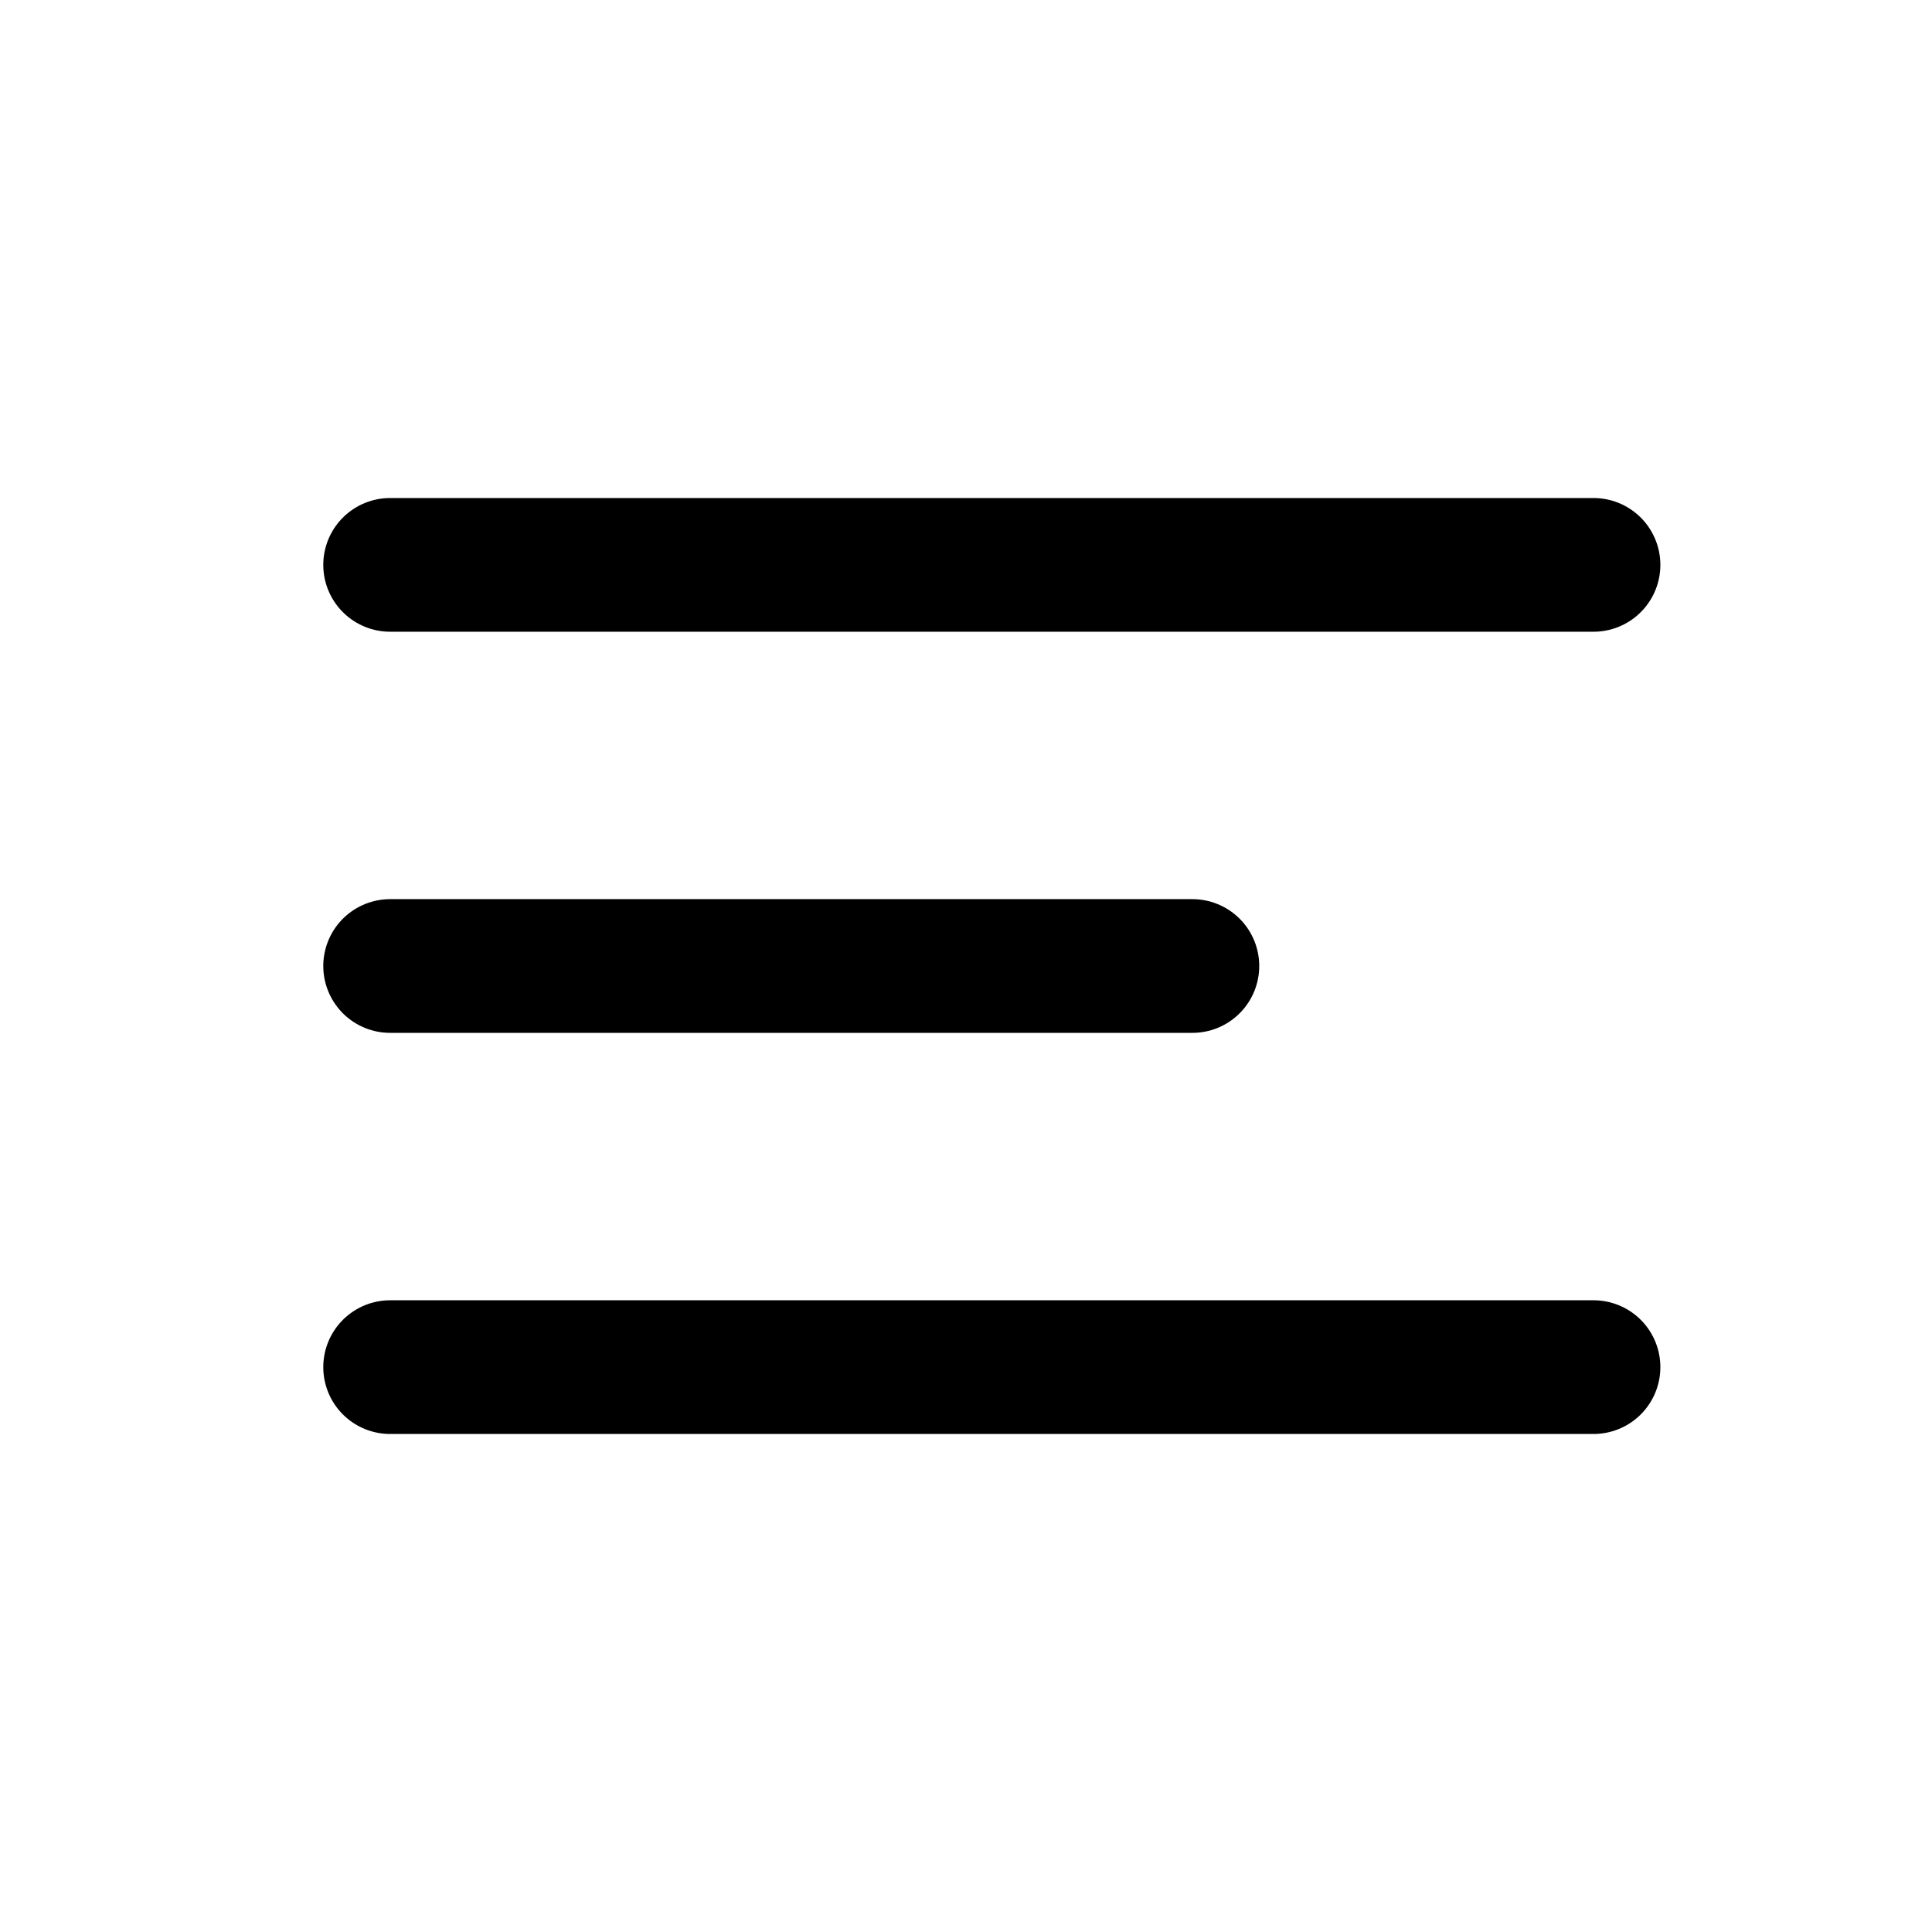
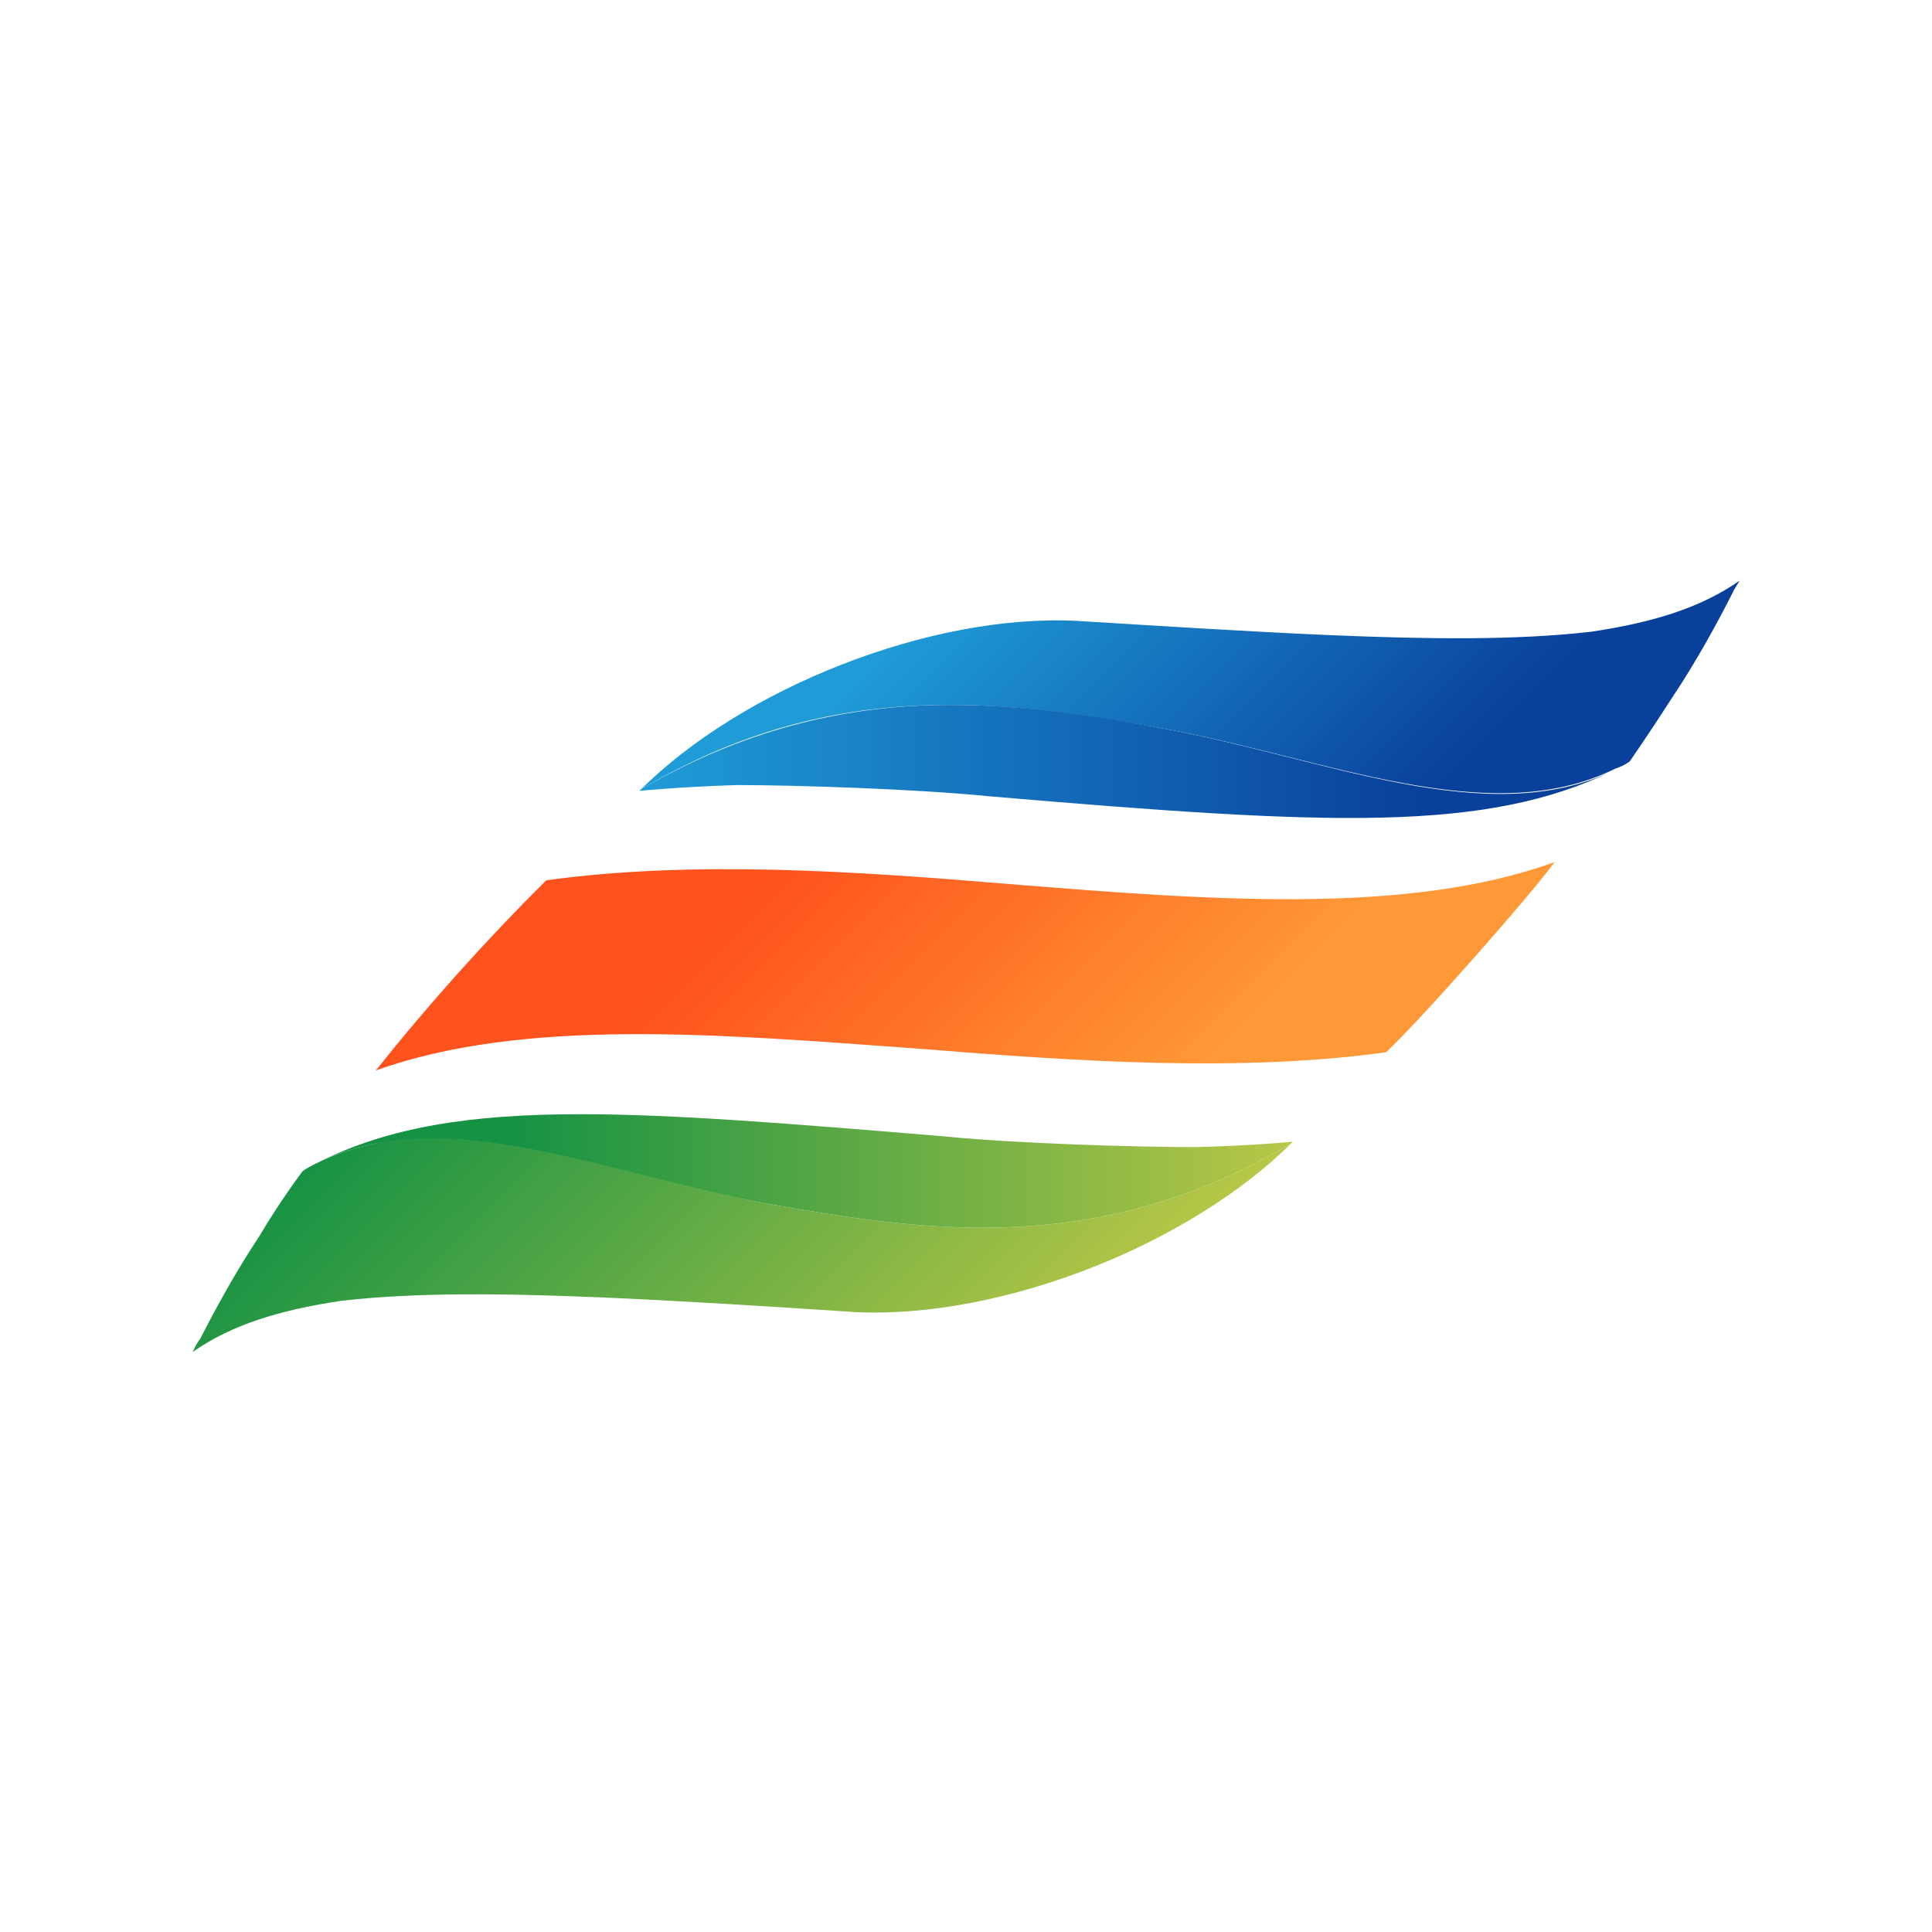
<svg xmlns="http://www.w3.org/2000/svg" viewBox="0 0 192 192" width="192" height="192">
  <rect width="192" height="192" fill="#FFFFFF" />
-   <svg width="159.454" height="159.454" viewBox="0 0 24 24" fill="none" x="18.839" y="16.273">
-     <path d="M3 18H21" stroke="currentColor" stroke-width="2" stroke-linecap="round" stroke-linejoin="round" />
-     <path d="M3 12H15" stroke="currentColor" stroke-width="2" stroke-linecap="round" stroke-linejoin="round" />
-     <path d="M3 6H21" stroke="currentColor" stroke-width="2" stroke-linecap="round" stroke-linejoin="round" />
+   <svg viewBox="-5.42 -2.626 142.535 70.907" fill="none" x="12.454" y="54.42" width="166.864" height="83.106">
+     <g clip-path="url(#clip0_6_15661)">
+       <mask id="mask0_6_15661" maskUnits="userSpaceOnUse" x="-2581" y="-167" width="3978" height="2484" mask-type="luminance">
+         <path d="M-2580.89 -166.758H1396.88V2316.99H-2580.89V-166.758Z" fill="white" />
+       </mask>
+       <g mask="url(#mask0_6_15661)">
+         <path d="M10.717 49.64C10.421 49.805 10.092 49.936 9.632 50.265C9.632 50.265 7.758 52.73 5.917 55.853C4.043 58.648 2.17 62.066 0.92 64.532C0.625 64.861 0.296 65.617 0.296 65.617C3.583 63.316 7.627 62.066 12.886 61.277C19.428 60.521 27.022 60.653 34.977 60.982C41.782 61.277 49.112 61.738 56.575 62.231C69.001 62.822 85.01 56.478 93.688 47.767C93.688 47.767 93.393 48.095 93.228 48.095C77.055 57.563 62.459 55.393 49.244 53.059C39.316 51.185 29.356 47.471 20.513 47.471C17.094 47.471 13.84 48.095 10.717 49.64Z" fill="url(#paint0_linear_6_15661)" />
+         <path fill-rule="evenodd" clip-rule="evenodd" d="M11.046 49.475C21.762 44.347 35.569 50.56 49.244 53.058C62.459 55.392 77.055 57.562 93.228 48.094C93.393 48.094 93.689 47.766 93.689 47.766C93.689 47.766 90.434 48.094 85.47 48.226C80.474 48.226 70.217 47.93 64.004 47.305C50.953 46.221 41.19 45.432 33.268 45.432C23.767 45.432 16.93 46.549 11.046 49.475Z" fill="url(#paint1_linear_6_15661)" />
+         <path d="M119.034 4.472C112.492 5.228 104.898 5.097 96.943 4.768C90.105 4.472 82.807 4.012 75.345 3.552C62.919 2.927 46.91 9.272 38.231 17.983C38.231 17.983 38.527 17.654 38.692 17.654C54.865 8.187 69.461 10.356 82.676 12.69C96.483 15.189 110.322 21.402 121.039 16.109C121.499 15.945 121.828 15.813 122.288 15.485C122.288 15.485 123.997 13.019 126.003 9.896C127.876 7.102 129.75 3.683 130.999 1.218C131.131 0.889 131.624 0.133 131.624 0.133C128.337 2.434 124.293 3.683 119.034 4.472Z" fill="url(#paint2_linear_6_15661)" />
+         <path fill-rule="evenodd" clip-rule="evenodd" d="M38.692 17.655C38.527 17.655 38.231 17.983 38.231 17.983C38.231 17.983 41.486 17.655 46.45 17.49C51.446 17.49 61.703 17.819 67.916 18.444C96.811 20.909 110.026 21.534 120.874 16.274C110.158 21.402 96.351 15.189 82.676 12.691C76.923 11.606 71.006 10.685 64.629 10.685C56.575 10.685 47.863 12.395 38.692 17.655Z" fill="url(#paint3_linear_6_15661)" />
+         <path d="M69.757 25.905C56.41 24.787 42.735 23.867 30.309 25.576C25.115 30.748 20.294 36.129 15.845 41.717C28.435 37.213 44.905 38.627 61.999 39.876C75.509 40.961 89.185 41.881 101.611 40.172C104.734 37.213 113.741 26.99 115.91 24.031C103.484 28.535 86.851 27.286 69.757 25.905Z" fill="url(#paint4_linear_6_15661)" />
+       </g>
+     </g>
+     <defs>
+       <linearGradient id="paint0_linear_6_15661" x1="65.878" y1="75.742" x2="25.017" y2="34.716" gradientUnits="userSpaceOnUse">
+         <stop stop-color="#B8C746" />
+         <stop offset="1" stop-color="#169244" />
+       </linearGradient>
+       <linearGradient id="paint1_linear_6_15661" x1="93.689" y1="49.804" x2="10.717" y2="49.804" gradientUnits="userSpaceOnUse">
+         <stop stop-color="#B8C746" />
+         <stop offset="0.8" stop-color="#169244" />
+         <stop offset="1" stop-color="#169244" />
+       </linearGradient>
+       <linearGradient id="paint2_linear_6_15661" x1="71.006" y1="-6.113" x2="100.526" y2="23.407" gradientUnits="userSpaceOnUse">
+         <stop stop-color="#1F9CD7" />
+         <stop offset="1" stop-color="#09409C" />
+       </linearGradient>
+       <linearGradient id="paint3_linear_6_15661" x1="38.231" y1="14.86" x2="121.039" y2="14.86" gradientUnits="userSpaceOnUse">
+         <stop stop-color="#1F9CD7" />
+         <stop offset="0.8" stop-color="#09409C" />
+         <stop offset="1" stop-color="#09409C" />
+       </linearGradient>
+       <linearGradient id="paint4_linear_6_15661" x1="53.747" y1="20.744" x2="83.136" y2="50.133" gradientUnits="userSpaceOnUse">
+         <stop stop-color="#FF521C" />
+         <stop offset="0.9" stop-color="#FF9836" />
+         <stop offset="1" stop-color="#FF9836" />
+       </linearGradient>
+       <clipPath id="clip0_6_15661">
+         <rect width="500" height="82.84" fill="white" />
+       </clipPath>
+     </defs>
  </svg>
</svg>
